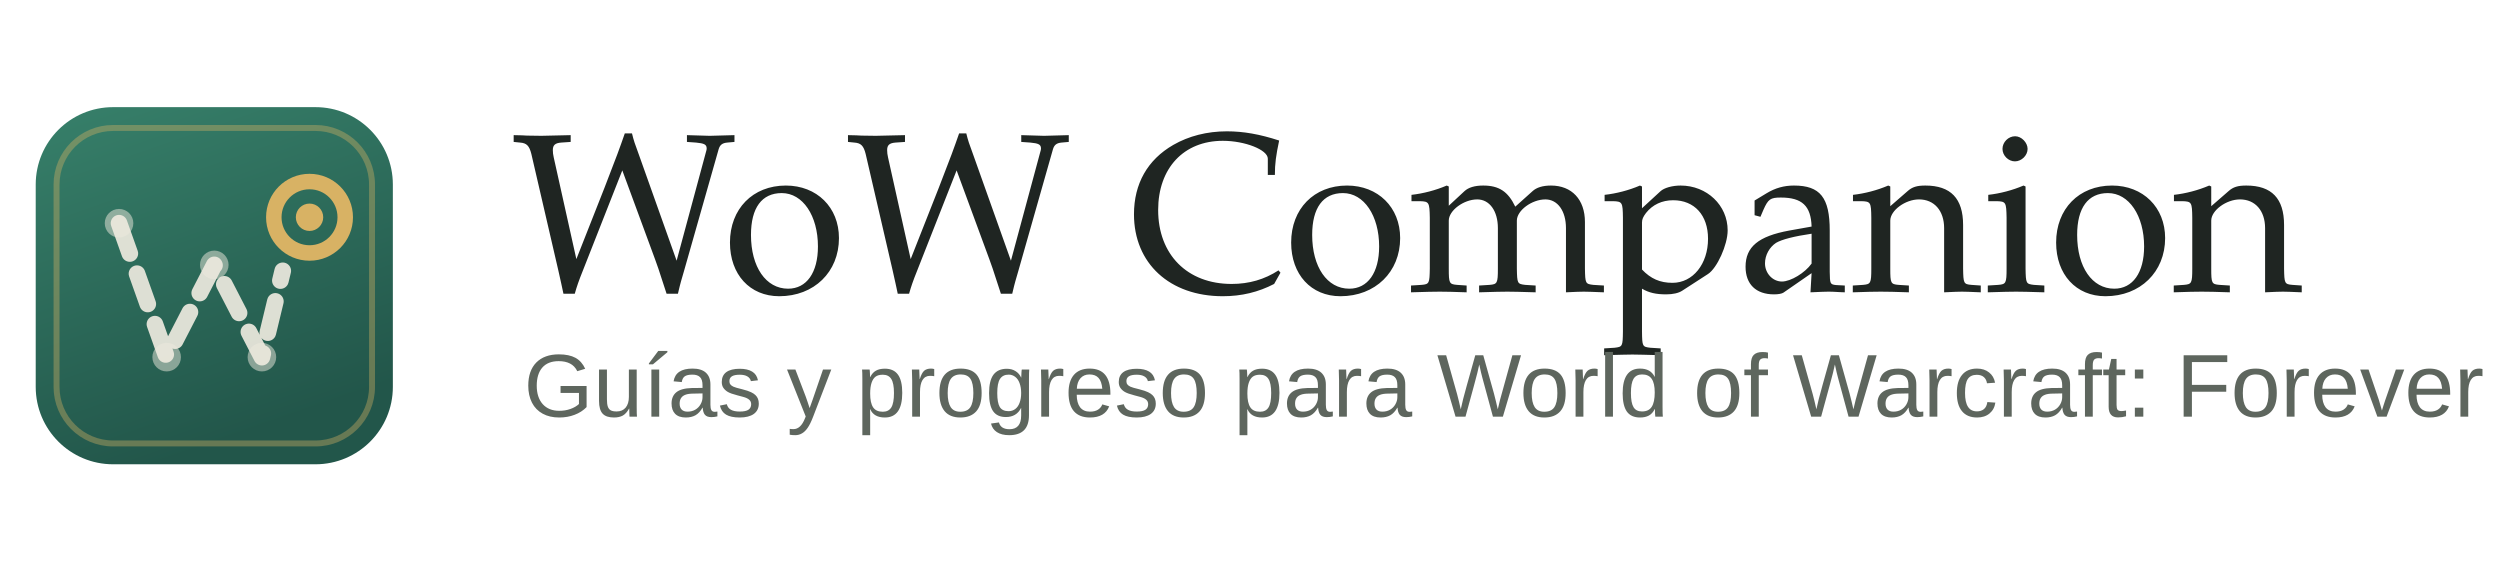
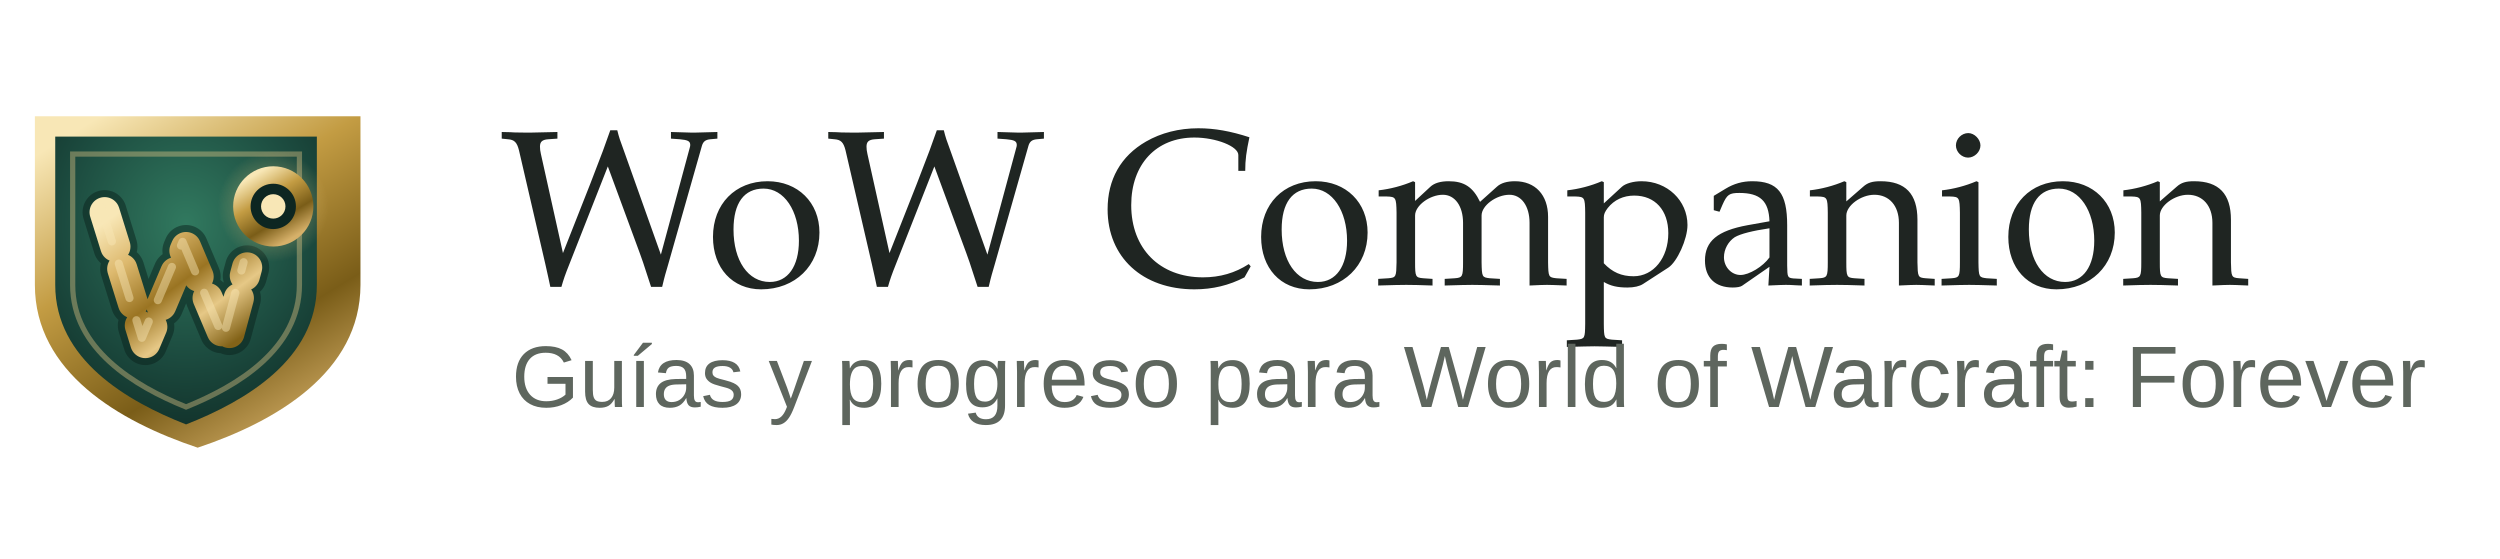
- <svg xmlns="http://www.w3.org/2000/svg" viewBox="0 0 420 96" width="420" height="96" role="img" aria-label="WoW Companion — guías y progreso para World of Warcraft: Forever">
+ <svg xmlns="http://www.w3.org/2000/svg" viewBox="0 0 430 96" width="430" height="96" role="img" aria-label="WoW Companion — guías y progreso para World of Warcraft: Forever">
  <style>
    .name { font: 400 38px Marcellus, 'Iowan Old Style', 'Palatino Linotype', Palatino, Georgia, serif; fill: #1F2522; }
    .tag { font: 400 15px Karla, 'Segoe UI', system-ui, Arial, sans-serif; fill: #5E665E; }
    @media (prefers-color-scheme: dark) {
      .name { fill: #E7E3D6; }
      .tag { fill: #98A59B; }
    }
  </style>
-   <defs>
-     <linearGradient id="field" x1="0" y1="0" x2="0.35" y2="1">
-       <stop offset="0" stop-color="#37806a" />
-       <stop offset="1" stop-color="#22564a" />
-     </linearGradient>
-   </defs>
-   <g transform="translate(4 16)">
-     <rect x="2" y="2" width="60" height="60" rx="13" fill="url(#field)" />
-     <rect x="5.5" y="5.5" width="53" height="53" rx="9.5" fill="none" stroke="#D8B264" stroke-width="1" opacity="0.38" />
-     <path d="M16 21.5 L24 44 L32 28.5 L40 44 L43.5 29.5" fill="none" stroke="#EDE9DE" stroke-width="2.8" stroke-linecap="round" stroke-linejoin="round" stroke-dasharray="5.4 3.6" opacity="0.92" />
-     <circle cx="16" cy="21.5" r="2.4" fill="#EDE9DE" opacity="0.5" />
-     <circle cx="24" cy="44" r="2.4" fill="#EDE9DE" opacity="0.5" />
-     <circle cx="32" cy="28.5" r="2.4" fill="#EDE9DE" opacity="0.5" />
-     <circle cx="40" cy="44" r="2.4" fill="#EDE9DE" opacity="0.5" />
-     <circle cx="48" cy="20.5" r="6" fill="none" stroke="#D8B264" stroke-width="2.6" />
-     <circle cx="48" cy="20.5" r="2.3" fill="#D8B264" />
+   <g transform="translate(2 16)">
+     <defs>
+       <linearGradient id="lk-gold" x1="0.1" y1="0" x2="0.9" y2="1">
+         <stop offset="0" stop-color="#F8E7B6" />
+         <stop offset="0.26" stop-color="#DDB96E" />
+         <stop offset="0.54" stop-color="#9A7422" />
+         <stop offset="0.76" stop-color="#E6C886" />
+         <stop offset="1" stop-color="#836318" />
+       </linearGradient>
+       <linearGradient id="lk-rim" x1="0.2" y1="0" x2="0.8" y2="1">
+         <stop offset="0" stop-color="#F8E7B6" />
+         <stop offset="0.35" stop-color="#C39C43" />
+         <stop offset="0.7" stop-color="#7A5D18" />
+         <stop offset="1" stop-color="#D6B069" />
+       </linearGradient>
+       <radialGradient id="lk-field" cx="0.5" cy="0.3" r="0.85">
+         <stop offset="0" stop-color="#31795F" />
+         <stop offset="0.55" stop-color="#1C4B3F" />
+         <stop offset="1" stop-color="#0D2621" />
+       </radialGradient>
+       <radialGradient id="lk-halo" cx="0.5" cy="0.5" r="0.5">
+         <stop offset="0" stop-color="#FFEDBC" />
+         <stop offset="0.4" stop-color="#E7C77F" stop-opacity="0.7" />
+         <stop offset="1" stop-color="#E7C77F" stop-opacity="0" />
+       </radialGradient>
+     </defs>
+     <path d="M4 4h56v29c0 15-14.5 23.5-28 28C18.5 56.5 4 48 4 33z" fill="url(#lk-rim)" />
+     <path d="M7.5 7.5h45v25.5c0 12.8-12.3 20-22.5 24C19.8 53 7.5 45.8 7.5 33z" fill="url(#lk-field)" />
+     <path d="M10.5 10.5h39v22.5c0 11-10.6 17.4-19.5 21C21.1 50.4 10.5 44 10.5 33z" fill="none" stroke="#E6C886" stroke-width="0.9" opacity="0.4" />
+     <g>
+       <path d="M16 20.5 L23 43 L30 26.5 L37 43 L40.5 30" fill="none" stroke="#0A211C" stroke-width="7.6" stroke-linecap="round" stroke-linejoin="round" stroke-dasharray="6.2 4" opacity="0.5" />
+       <path d="M16 20.5 L23 43 L30 26.5 L37 43 L40.5 30" fill="none" stroke="url(#lk-gold)" stroke-width="5.2" stroke-linecap="round" stroke-linejoin="round" stroke-dasharray="6.2 4" />
+       <path d="M15.4 19.6 L22.4 42.1 L29.4 25.6 L36.4 42.1 L39.9 29.1" fill="none" stroke="#F8E7B6" stroke-width="1.4" stroke-linecap="round" stroke-linejoin="round" stroke-dasharray="6.2 4" opacity="0.45" />
+       <circle cx="45" cy="19.5" r="9.5" fill="url(#lk-halo)" opacity="0.5" />
+       <circle cx="45" cy="19.5" r="5.4" fill="#0D2621" stroke="url(#lk-rim)" stroke-width="3" />
+       <circle cx="45" cy="19.5" r="2.1" fill="#F8E7B6" />
+     </g>
  </g>
  <text class="name" x="86" y="49">WoW Companion</text>
  <text class="tag" x="88" y="70">Guías y progreso para World of Warcraft: Forever</text>
</svg>
